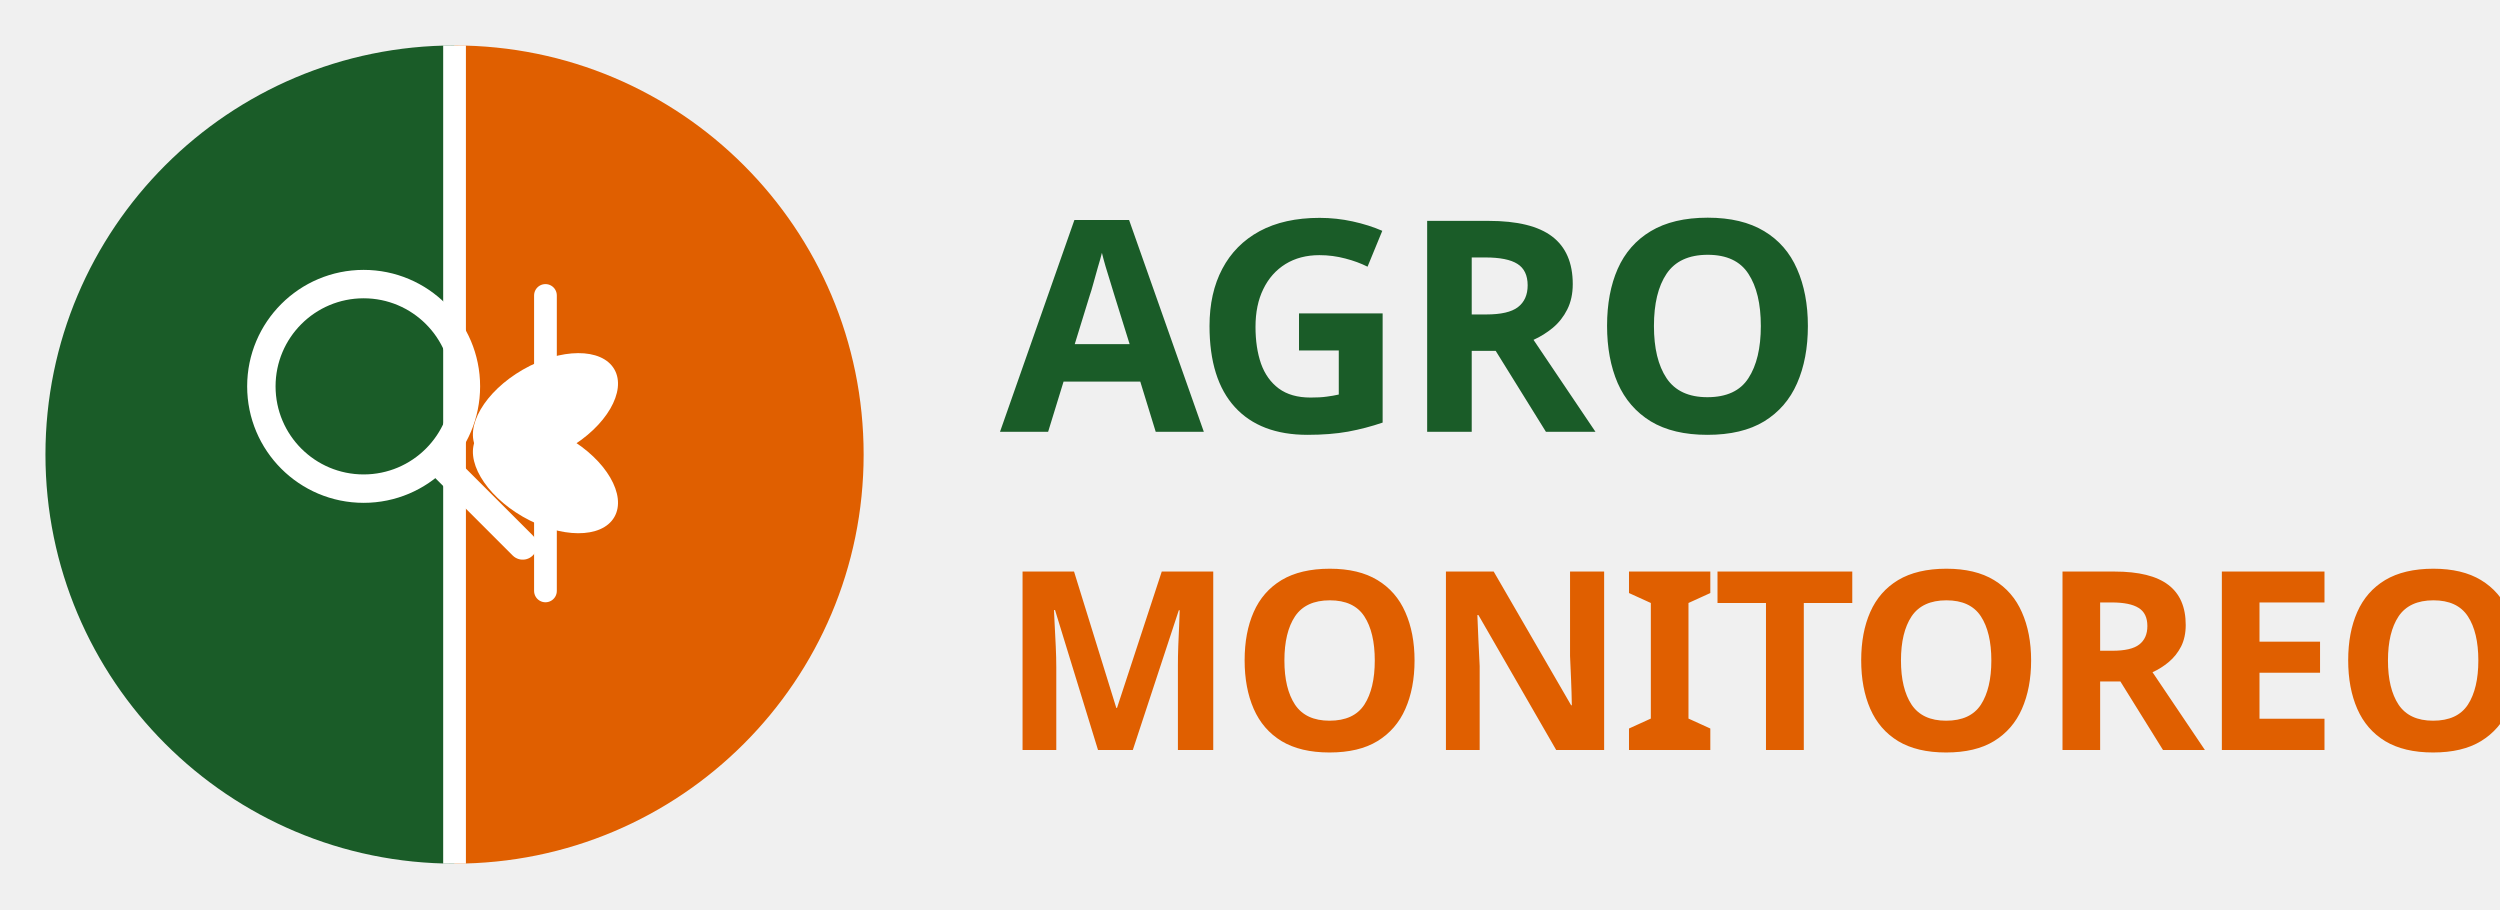
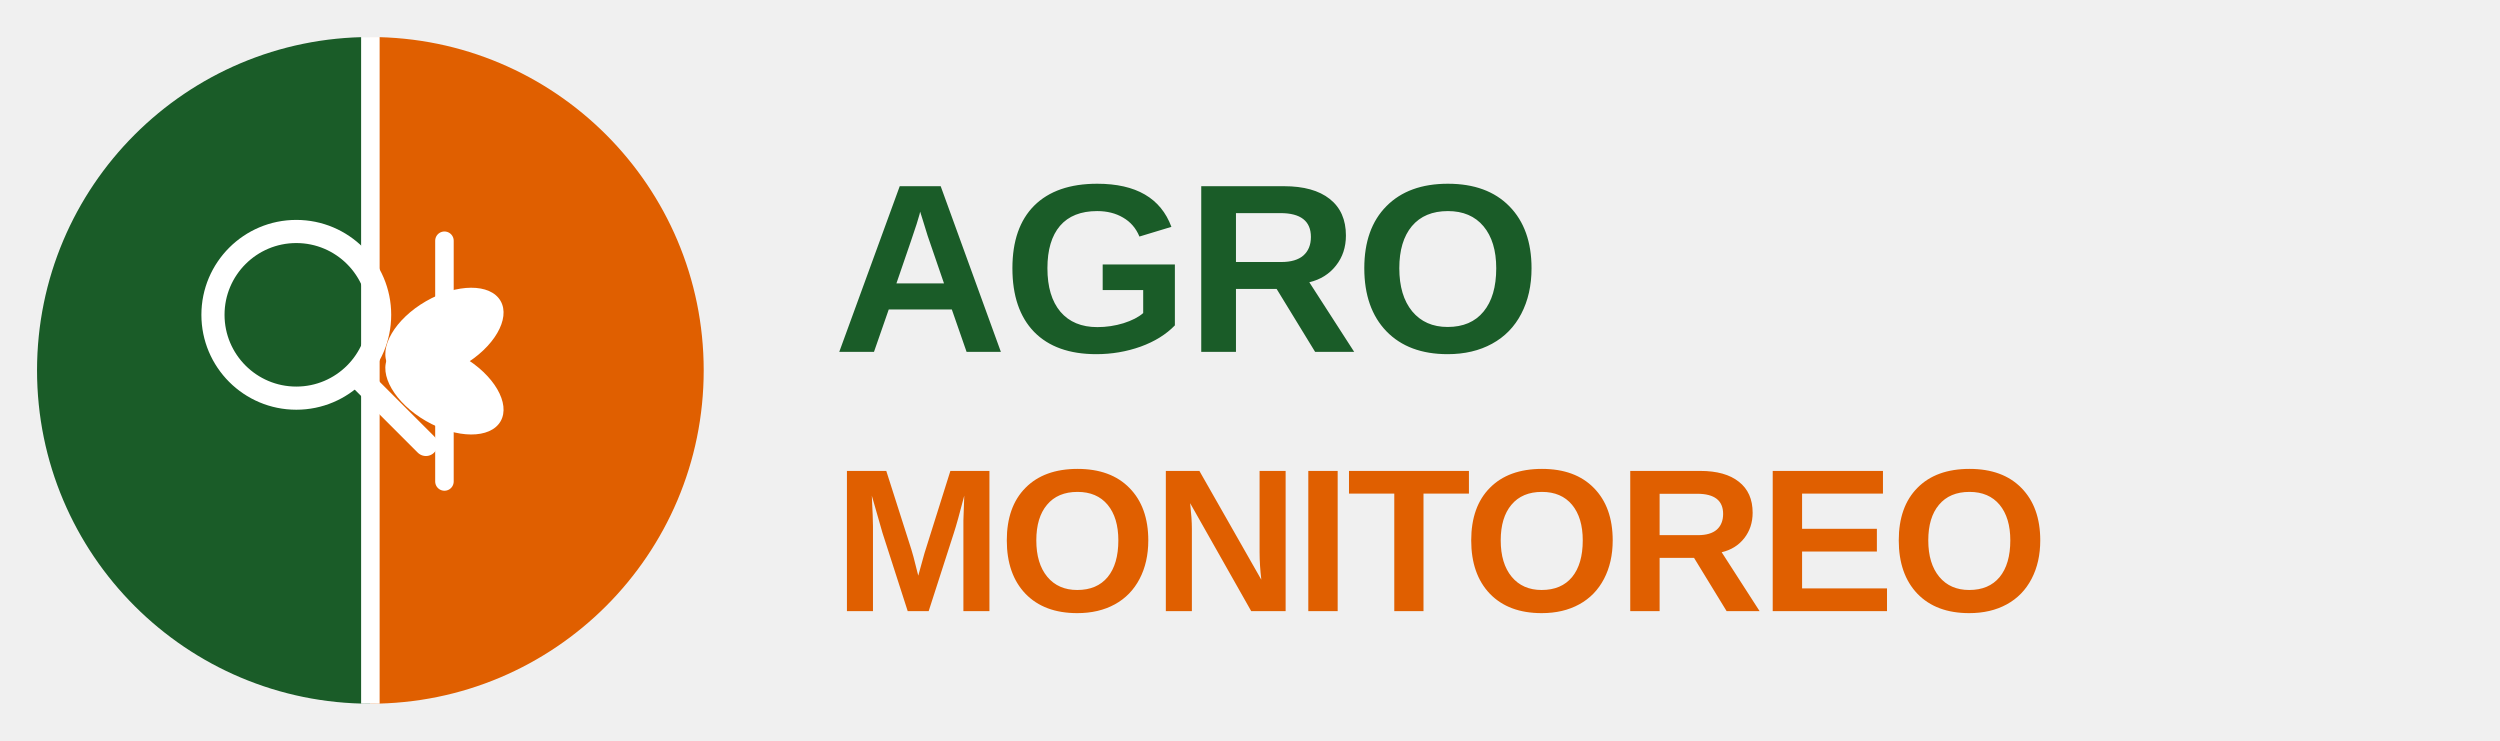
- <svg xmlns="http://www.w3.org/2000/svg" viewBox="0 0 220 80">
+ <svg xmlns="http://www.w3.org/2000/svg" viewBox="0 0 270 80">
  <clipPath id="left">
    <rect x="0" y="0" width="40" height="80" />
  </clipPath>
  <clipPath id="right">
    <rect x="40" y="0" width="40" height="80" />
  </clipPath>
  <circle cx="40" cy="40" r="36" fill="#1a5c28" clip-path="url(#left)" />
  <circle cx="40" cy="40" r="36" fill="#e05f00" clip-path="url(#right)" />
  <line x1="40" y1="4" x2="40" y2="76" stroke="white" stroke-width="2" />
  <circle cx="32" cy="34" r="9" stroke="white" stroke-width="2.5" fill="none" />
  <line x1="38.5" y1="40.5" x2="46" y2="48" stroke="white" stroke-width="2.5" stroke-linecap="round" />
  <line x1="48" y1="52" x2="48" y2="26" stroke="white" stroke-width="2" stroke-linecap="round" />
  <ellipse cx="48" cy="36" rx="7" ry="4" fill="white" transform="rotate(-30 48 36)" />
  <ellipse cx="48" cy="42" rx="7" ry="4" fill="white" transform="rotate(30 48 42)" />
-   <text x="88" y="38" font-family="Arial Black, sans-serif" font-weight="900" font-size="26" fill="#1a5c28" letter-spacing="-0.5">AGRO</text>
-   <text x="88" y="66" font-family="Arial Black, sans-serif" font-weight="900" font-size="22" fill="#e05f00" letter-spacing="-0.5">MONITOREO</text>
+   <text x="90" y="38" font-family="Arial Black, Arial, sans-serif" font-weight="900" font-size="26" fill="#1a5c28" letter-spacing="-0.5">AGRO</text>
+   <text x="90" y="66" font-family="Arial Black, Arial, sans-serif" font-weight="900" font-size="22" fill="#e05f00" letter-spacing="-0.5">MONITOREO</text>
</svg>
